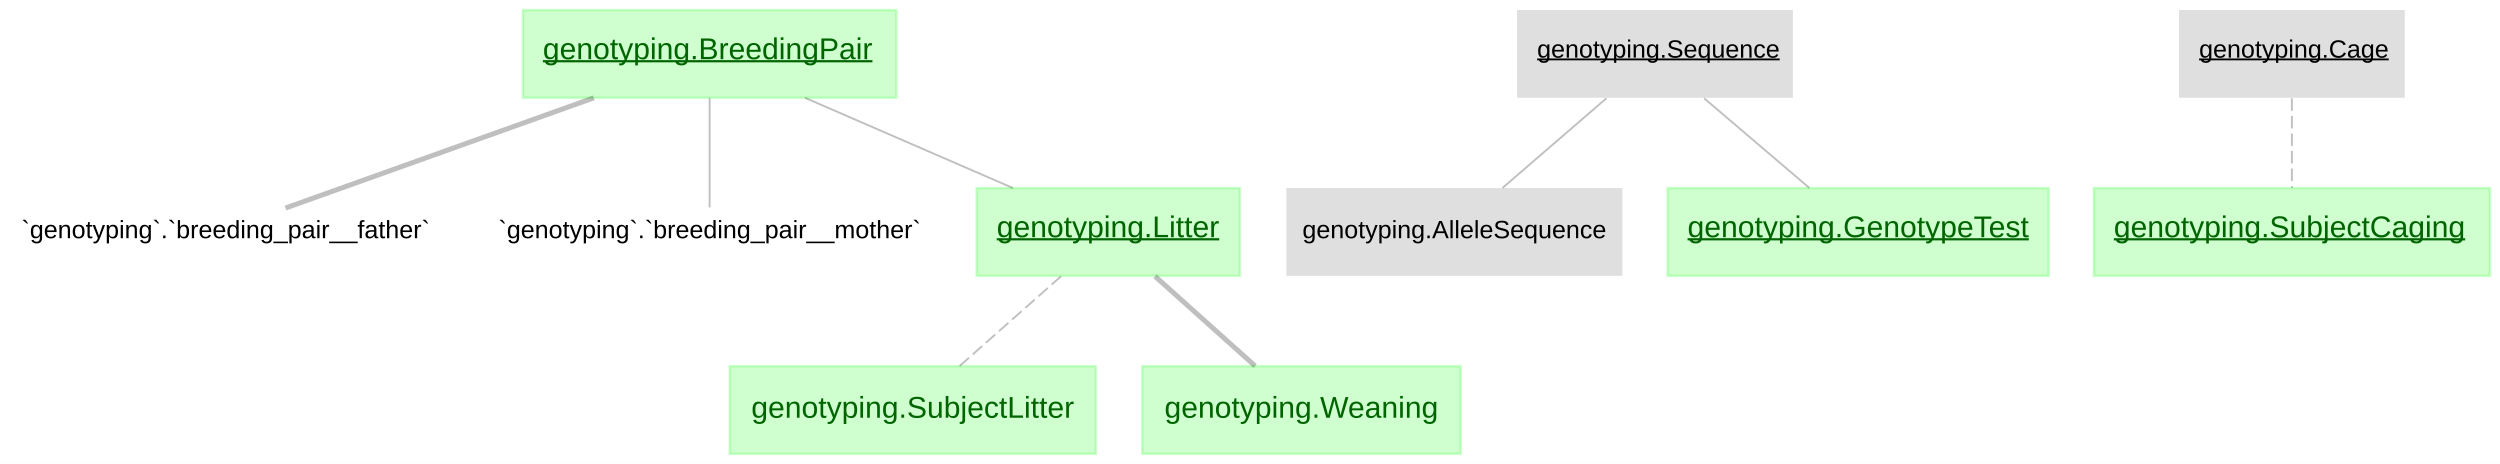
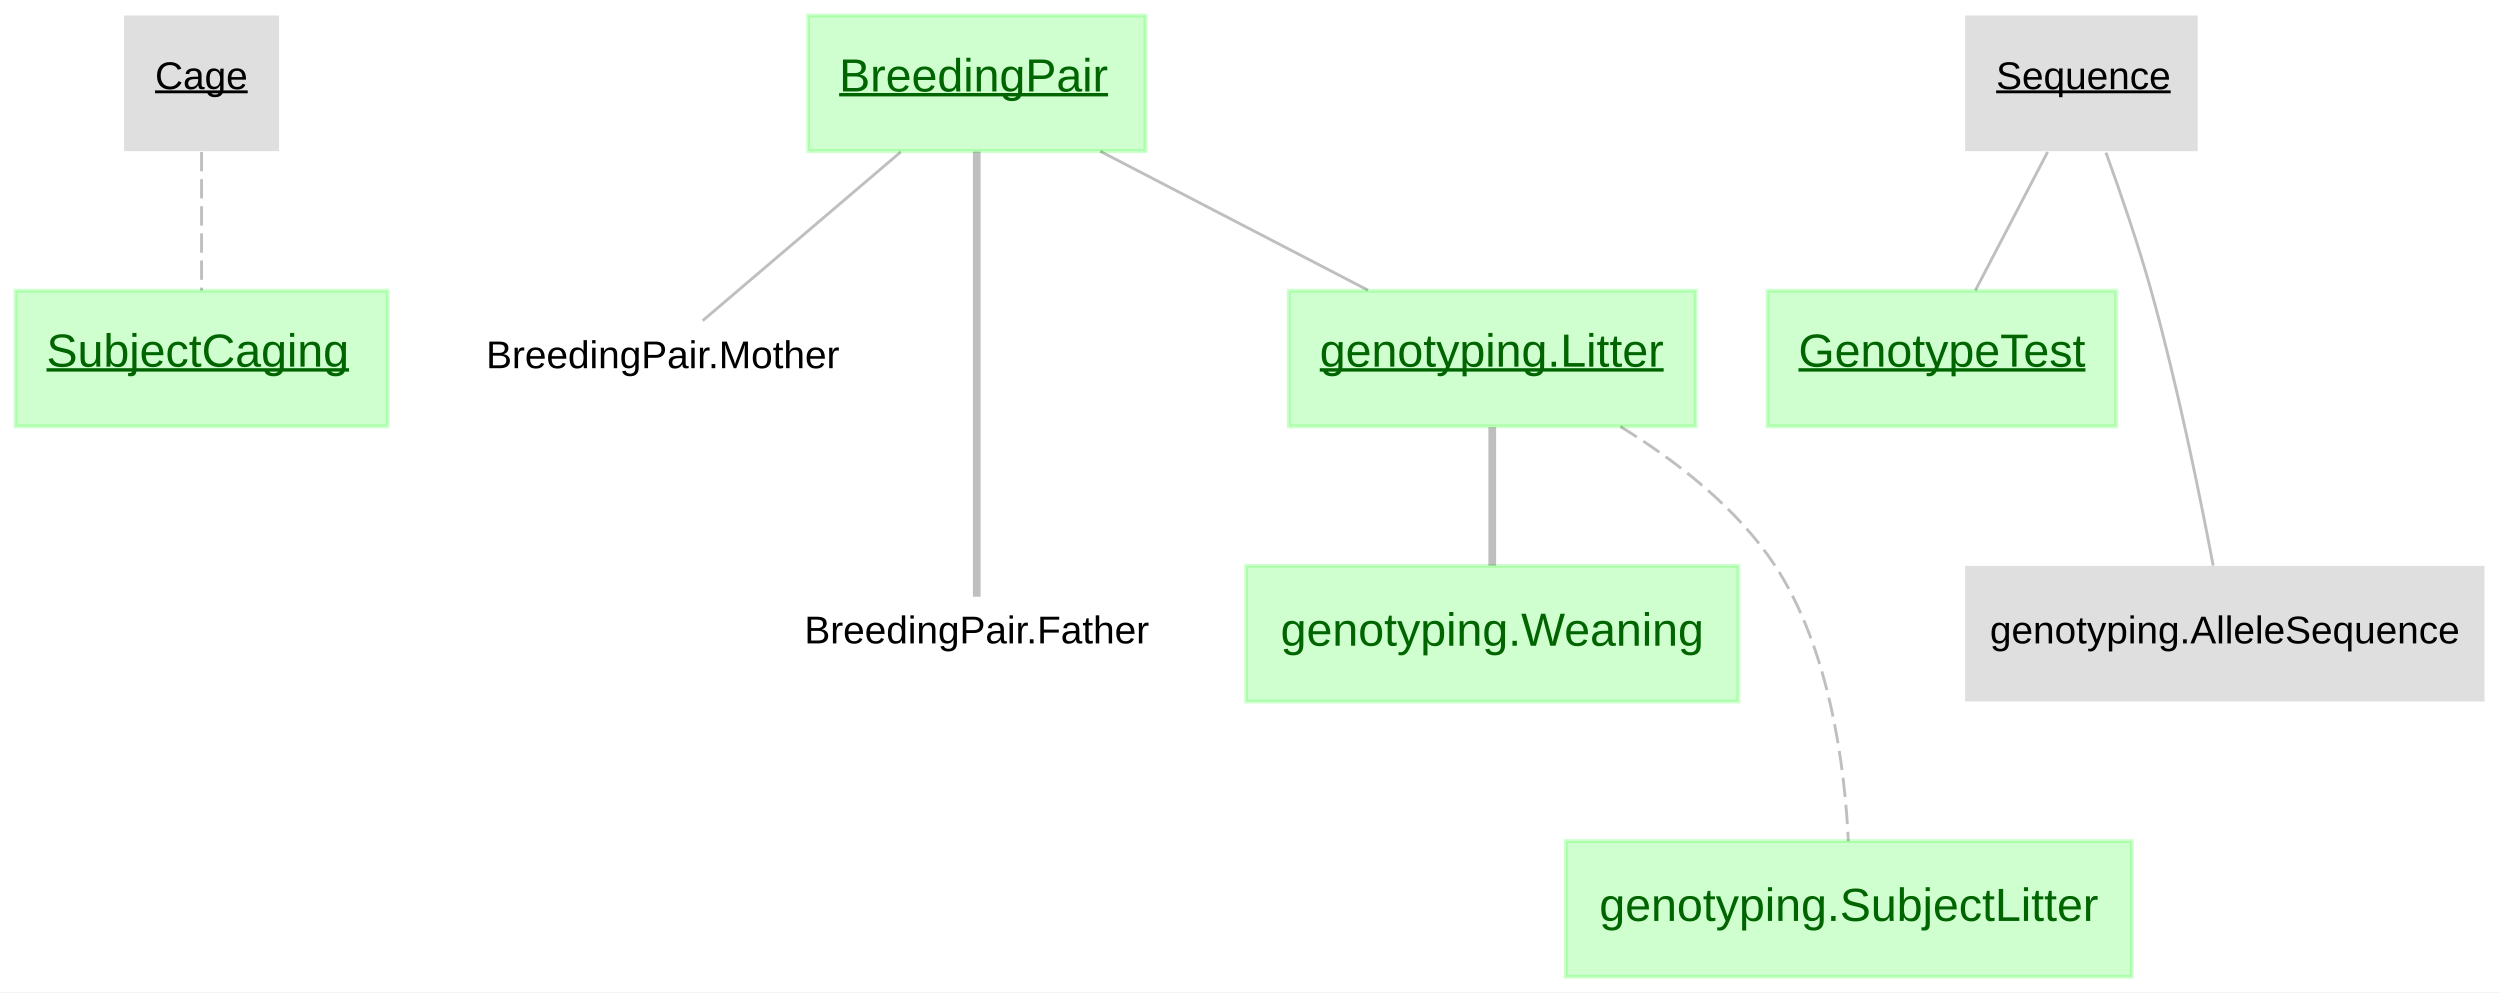
- <svg xmlns="http://www.w3.org/2000/svg" xmlns:xlink="http://www.w3.org/1999/xlink" height="185pt" viewBox="0.00 0.00 997.00 185.00" width="997pt">
-   <g class="graph" id="graph0" transform="scale(1 1) rotate(0) translate(4 181)">
-     <polygon fill="white" points="-4,4 -4,-181 993,-181 993,4 -4,4" stroke="transparent" />
-     <g class="node" id="node1">
-       <polygon fill="transparent" points="172,-98 0,-98 0,-79 172,-79 172,-98" stroke="transparent" />
-       <text font-family="arial" font-size="10.00" text-anchor="middle" x="86" y="-86">`genotyping`.`breeding_pair__father`</text>
-     </g>
-     <g class="node" id="node2">
-       <polygon fill="transparent" points="367.5,-98 190.5,-98 190.5,-79 367.5,-79 367.5,-98" stroke="transparent" />
-       <text font-family="arial" font-size="10.00" text-anchor="middle" x="279" y="-86">`genotyping`.`breeding_pair__mother`</text>
-     </g>
-     <g class="node" id="node3">
-       <g id="a_node3">
-         <a xlink:title="→ subject.Allele → genotyping.Sequence ">
-           <polygon fill="#000000" fill-opacity="0.125" points="643,-106 509,-106 509,-71 643,-71 643,-106" stroke="transparent" />
-           <text font-family="arial" font-size="10.00" text-anchor="middle" x="576" y="-86">genotyping.AlleleSequence</text>
+ <svg xmlns="http://www.w3.org/2000/svg" xmlns:xlink="http://www.w3.org/1999/xlink" width="645pt" height="256pt" viewBox="0.00 0.00 645.00 256.00">
+   <g id="graph0" class="graph" transform="scale(1 1) rotate(0) translate(4 252)">
+     <polygon fill="white" stroke="transparent" points="-4,4 -4,-252 641,-252 641,4 -4,4" />
+     <g id="node1" class="node">
+       <g id="a_node1">
+         <a xlink:title="→ Subject&#13;caging_datetime      &#13;------------------------------&#13;→ Cage&#13;→ User&#13;">
+           <polygon fill="#00ff00" fill-opacity="0.188" stroke="#00ff00" stroke-opacity="0.188" points="96,-177 0,-177 0,-142 96,-142 96,-177" />
+           <text text-anchor="start" x="8" y="-157.4" font-family="arial" text-decoration="underline" font-size="12.00" fill="darkgreen">SubjectCaging</text>
        </a>
      </g>
    </g>
-     <g class="node" id="node4">
-       <g id="a_node4">
-         <a xlink:title="→ subject.Line breeding_pair         ------------------------------ bp_start_date=null    bp_end_date=null      bp_description=&quot;&quot;     ">
-           <polygon fill="#00ff00" fill-opacity="0.188" points="353.5,-177 204.5,-177 204.5,-142 353.5,-142 353.5,-177" stroke="#00ff00" stroke-opacity="0.188" />
-           <text fill="darkgreen" font-family="arial" font-size="12.00" text-anchor="start" text-decoration="underline" x="212.5" y="-157.4">genotyping.BreedingPair</text>
+     <g id="node2" class="node">
+       <g id="a_node2">
+         <a xlink:title="→ genotyping.Litter&#13;------------------------------&#13;weaning_date         &#13;num_of_male          &#13;num_of_female        &#13;weaning_notes=&quot;&quot;     &#13;">
+           <polygon fill="#00ff00" fill-opacity="0.188" stroke="#00ff00" stroke-opacity="0.188" points="444.5,-106 317.5,-106 317.5,-71 444.5,-71 444.5,-106" />
+           <text text-anchor="middle" x="381" y="-85.4" font-family="arial" font-size="12.00" fill="darkgreen">genotyping.Weaning</text>
        </a>
      </g>
    </g>
-     <g class="edge" id="edge1">
-       <path d="M232.77,-141.97C194.07,-128.14 140.41,-108.95 109.85,-98.03" fill="none" stroke="#000000" stroke-opacity="0.251" stroke-width="2" />
-     </g>
-     <g class="edge" id="edge2">
-       <path d="M279,-141.8C279,-128.08 279,-109.19 279,-98.27" fill="none" stroke="#000000" stroke-opacity="0.251" stroke-width="0.75" />
-     </g>
-     <g class="node" id="node7">
-       <g id="a_node7">
-         <a xlink:title="→ genotyping.BreedingPair litter_birth_date     ------------------------------ num_of_pups           litter_notes=&quot;&quot;       ">
-           <polygon fill="#00ff00" fill-opacity="0.188" points="490.5,-106 385.5,-106 385.5,-71 490.5,-71 490.5,-106" stroke="#00ff00" stroke-opacity="0.188" />
-           <text fill="darkgreen" font-family="arial" font-size="12.00" text-anchor="start" text-decoration="underline" x="393.5" y="-86.4">genotyping.Litter</text>
+     <g id="node3" class="node">
+       <g id="a_node3">
+         <a xlink:title="→ Subject&#13;→ Sequence&#13;genotype_test_id     &#13;------------------------------&#13;test_result          &#13;">
+           <polygon fill="#00ff00" fill-opacity="0.188" stroke="#00ff00" stroke-opacity="0.188" points="542,-177 452,-177 452,-142 542,-142 542,-177" />
+           <text text-anchor="start" x="460" y="-157.4" font-family="arial" text-decoration="underline" font-size="12.00" fill="darkgreen">GenotypeTest</text>
        </a>
      </g>
    </g>
-     <g class="edge" id="edge3">
-       <path d="M317.08,-141.97C342.17,-131.09 374.88,-116.89 399.95,-106.01" fill="none" stroke="#000000" stroke-opacity="0.251" stroke-width="0.75" />
-     </g>
-     <g class="node" id="node5">
-       <g id="a_node5">
-         <a xlink:title="→ subject.Subject ------------------------------ → genotyping.Litter ">
-           <polygon fill="#00ff00" fill-opacity="0.188" points="433,-35 287,-35 287,0 433,0 433,-35" stroke="#00ff00" stroke-opacity="0.188" />
-           <text fill="darkgreen" font-family="arial" font-size="12.00" text-anchor="middle" x="360" y="-14.4">genotyping.SubjectLitter</text>
+     <g id="node4" class="node">
+       <g id="a_node4">
+         <a xlink:title="cage                 &#13;------------------------------&#13;cage_purpose=&quot;&quot;      &#13;">
+           <polygon fill="#000000" fill-opacity="0.125" stroke="transparent" points="68,-248 28,-248 28,-213 68,-213 68,-248" />
+           <text text-anchor="start" x="36" y="-229" font-family="arial" text-decoration="underline" font-size="10.00">Cage</text>
        </a>
      </g>
    </g>
-     <g class="node" id="node6">
-       <g id="a_node6">
-         <a xlink:title="→ genotyping.Litter ------------------------------ weaning_date          num_of_male           num_of_female         weaning_notes=&quot;&quot;      ">
-           <polygon fill="#00ff00" fill-opacity="0.188" points="578.5,-35 451.5,-35 451.5,0 578.5,0 578.5,-35" stroke="#00ff00" stroke-opacity="0.188" />
-           <text fill="darkgreen" font-family="arial" font-size="12.00" text-anchor="middle" x="515" y="-14.4">genotyping.Weaning</text>
+     <g id="edge1" class="edge">
+       <path fill="none" stroke="#000000" stroke-width="0.75" stroke-dasharray="5,2" stroke-opacity="0.251" d="M48,-212.8C48,-201.95 48,-187.87 48,-177.05" />
+     </g>
+     <g id="node5" class="node">
+       <g id="a_node5">
+         <a xlink:title="→ BreedingPair&#13;→ Subject&#13;">
+           <polygon fill="transparent" stroke="transparent" points="219.5,-169 114.5,-169 114.5,-150 219.5,-150 219.5,-169" />
+           <text text-anchor="middle" x="167" y="-157" font-family="arial" font-size="10.00">BreedingPair.Mother</text>
        </a>
      </g>
    </g>
-     <g class="edge" id="edge4">
-       <path d="M419.12,-70.8C406.85,-59.95 390.94,-45.87 378.71,-35.05" fill="none" stroke="#000000" stroke-dasharray="5,2" stroke-opacity="0.251" stroke-width="0.75" />
-     </g>
-     <g class="edge" id="edge5">
-       <path d="M456.64,-70.8C468.75,-59.95 484.46,-45.87 496.53,-35.05" fill="none" stroke="#000000" stroke-opacity="0.251" stroke-width="2" />
-     </g>
-     <g class="node" id="node8">
-       <g id="a_node8">
-         <a xlink:title="→ subject.Subject caging_datetime       ------------------------------ → genotyping.Cage → User ">
-           <polygon fill="#00ff00" fill-opacity="0.188" points="989,-106 831,-106 831,-71 989,-71 989,-106" stroke="#00ff00" stroke-opacity="0.188" />
-           <text fill="darkgreen" font-family="arial" font-size="12.00" text-anchor="start" text-decoration="underline" x="839" y="-86.4">genotyping.SubjectCaging</text>
+     <g id="node6" class="node">
+       <g id="a_node6">
+         <a xlink:title="→ Subject&#13;------------------------------&#13;→ genotyping.Litter&#13;">
+           <polygon fill="#00ff00" fill-opacity="0.188" stroke="#00ff00" stroke-opacity="0.188" points="546,-35 400,-35 400,0 546,0 546,-35" />
+           <text text-anchor="middle" x="473" y="-14.4" font-family="arial" font-size="12.00" fill="darkgreen">genotyping.SubjectLitter</text>
        </a>
      </g>
    </g>
-     <g class="node" id="node9">
-       <g id="a_node9">
-         <a xlink:title="→ subject.Subject → genotyping.Sequence genotype_test_id      ------------------------------ test_result           ">
-           <polygon fill="#00ff00" fill-opacity="0.188" points="813,-106 661,-106 661,-71 813,-71 813,-106" stroke="#00ff00" stroke-opacity="0.188" />
-           <text fill="darkgreen" font-family="arial" font-size="12.00" text-anchor="start" text-decoration="underline" x="669" y="-86.4">genotyping.GenotypeTest</text>
+     <g id="node7" class="node">
+       <g id="a_node7">
+         <a xlink:title="→ BreedingPair&#13;------------------------------&#13;→ Subject&#13;">
+           <polygon fill="transparent" stroke="transparent" points="299.5,-98 196.5,-98 196.5,-79 299.5,-79 299.5,-98" />
+           <text text-anchor="middle" x="248" y="-86" font-family="arial" font-size="10.00">BreedingPair.Father</text>
        </a>
      </g>
    </g>
-     <g class="node" id="node10">
-       <g id="a_node10">
-         <a xlink:title="sequence              ------------------------------ base_pairs=&quot;&quot;         sequence_desc=&quot;&quot;      ">
-           <polygon fill="#000000" fill-opacity="0.125" points="711,-177 601,-177 601,-142 711,-142 711,-177" stroke="transparent" />
-           <text font-family="arial" font-size="10.00" text-anchor="start" text-decoration="underline" x="609" y="-158">genotyping.Sequence</text>
+     <g id="node8" class="node">
+       <g id="a_node8">
+         <a xlink:title="→ subject.Line&#13;breeding_pair        &#13;------------------------------&#13;bp_start_date=null   &#13;bp_end_date=null     &#13;bp_description=&quot;&quot;    &#13;">
+           <polygon fill="#00ff00" fill-opacity="0.188" stroke="#00ff00" stroke-opacity="0.188" points="291.5,-248 204.5,-248 204.5,-213 291.5,-213 291.5,-248" />
+           <text text-anchor="start" x="212.5" y="-228.4" font-family="arial" text-decoration="underline" font-size="12.00" fill="darkgreen">BreedingPair</text>
        </a>
      </g>
    </g>
-     <g class="edge" id="edge6">
-       <path d="M636.63,-141.8C624.06,-130.95 607.73,-116.87 595.19,-106.05" fill="none" stroke="#000000" stroke-opacity="0.251" stroke-width="0.75" />
+     <g id="edge2" class="edge">
+       <path fill="none" stroke="#000000" stroke-width="0.75" stroke-opacity="0.251" d="M228.39,-212.8C212.29,-199.08 190.11,-180.19 177.29,-169.27" />
    </g>
-     <g class="edge" id="edge7">
-       <path d="M675.61,-141.8C688.34,-130.95 704.87,-116.87 717.57,-106.05" fill="none" stroke="#000000" stroke-opacity="0.251" stroke-width="0.75" />
+     <g id="edge3" class="edge">
+       <path fill="none" stroke="#000000" stroke-width="2" stroke-opacity="0.251" d="M248,-212.89C248,-182.9 248,-120.74 248,-98.04" />
    </g>
-     <g class="node" id="node11">
-       <g id="a_node11">
-         <a xlink:title="cage                  ------------------------------ cage_purpose=&quot;&quot;       ">
-           <polygon fill="#000000" fill-opacity="0.125" points="955,-177 865,-177 865,-142 955,-142 955,-177" stroke="transparent" />
-           <text font-family="arial" font-size="10.00" text-anchor="start" text-decoration="underline" x="873" y="-158">genotyping.Cage</text>
+     <g id="node9" class="node">
+       <g id="a_node9">
+         <a xlink:title="→ BreedingPair&#13;litter_birth_date    &#13;------------------------------&#13;num_of_pups          &#13;litter_notes=&quot;&quot;      &#13;">
+           <polygon fill="#00ff00" fill-opacity="0.188" stroke="#00ff00" stroke-opacity="0.188" points="433.5,-177 328.5,-177 328.5,-142 433.5,-142 433.5,-177" />
+           <text text-anchor="start" x="336.5" y="-157.4" font-family="arial" text-decoration="underline" font-size="12.00" fill="darkgreen">genotyping.Litter</text>
        </a>
      </g>
    </g>
-     <g class="edge" id="edge8">
-       <path d="M910,-141.8C910,-130.95 910,-116.87 910,-106.05" fill="none" stroke="#000000" stroke-dasharray="5,2" stroke-opacity="0.251" stroke-width="0.75" />
+     <g id="edge4" class="edge">
+       <path fill="none" stroke="#000000" stroke-width="0.75" stroke-opacity="0.251" d="M279.86,-212.97C300.76,-202.13 328,-188 348.94,-177.13" />
+     </g>
+     <g id="edge5" class="edge">
+       <path fill="none" stroke="#000000" stroke-width="2" stroke-opacity="0.251" d="M381,-141.8C381,-130.95 381,-116.87 381,-106.05" />
+     </g>
+     <g id="edge6" class="edge">
+       <path fill="none" stroke="#000000" stroke-width="0.75" stroke-dasharray="5,2" stroke-opacity="0.251" d="M414.08,-141.93C428.42,-133.13 444.15,-121.01 454,-106 468.24,-84.29 471.99,-53.67 472.87,-35" />
+     </g>
+     <g id="node10" class="node">
+       <g id="a_node10">
+         <a xlink:title="sequence             &#13;------------------------------&#13;base_pairs=&quot;&quot;        &#13;sequence_desc=&quot;&quot;     &#13;">
+           <polygon fill="#000000" fill-opacity="0.125" stroke="transparent" points="563,-248 503,-248 503,-213 563,-213 563,-248" />
+           <text text-anchor="start" x="511" y="-229" font-family="arial" text-decoration="underline" font-size="10.00">Sequence</text>
+         </a>
+       </g>
+     </g>
+     <g id="edge7" class="edge">
+       <path fill="none" stroke="#000000" stroke-width="0.75" stroke-opacity="0.251" d="M524.29,-212.8C518.63,-201.95 511.28,-187.87 505.63,-177.05" />
+     </g>
+     <g id="node11" class="node">
+       <g id="a_node11">
+         <a xlink:title="→ subject.Allele&#13;→ Sequence&#13;">
+           <polygon fill="#000000" fill-opacity="0.125" stroke="transparent" points="637,-106 503,-106 503,-71 637,-71 637,-106" />
+           <text text-anchor="middle" x="570" y="-86" font-family="arial" font-size="10.00">genotyping.AlleleSequence</text>
+         </a>
+       </g>
+     </g>
+     <g id="edge8" class="edge">
+       <path fill="none" stroke="#000000" stroke-width="0.75" stroke-opacity="0.251" d="M539.34,-212.63C543.04,-202.42 547.63,-189.07 551,-177 557.81,-152.59 563.65,-123.79 567,-106.09" />
    </g>
  </g>
</svg>
